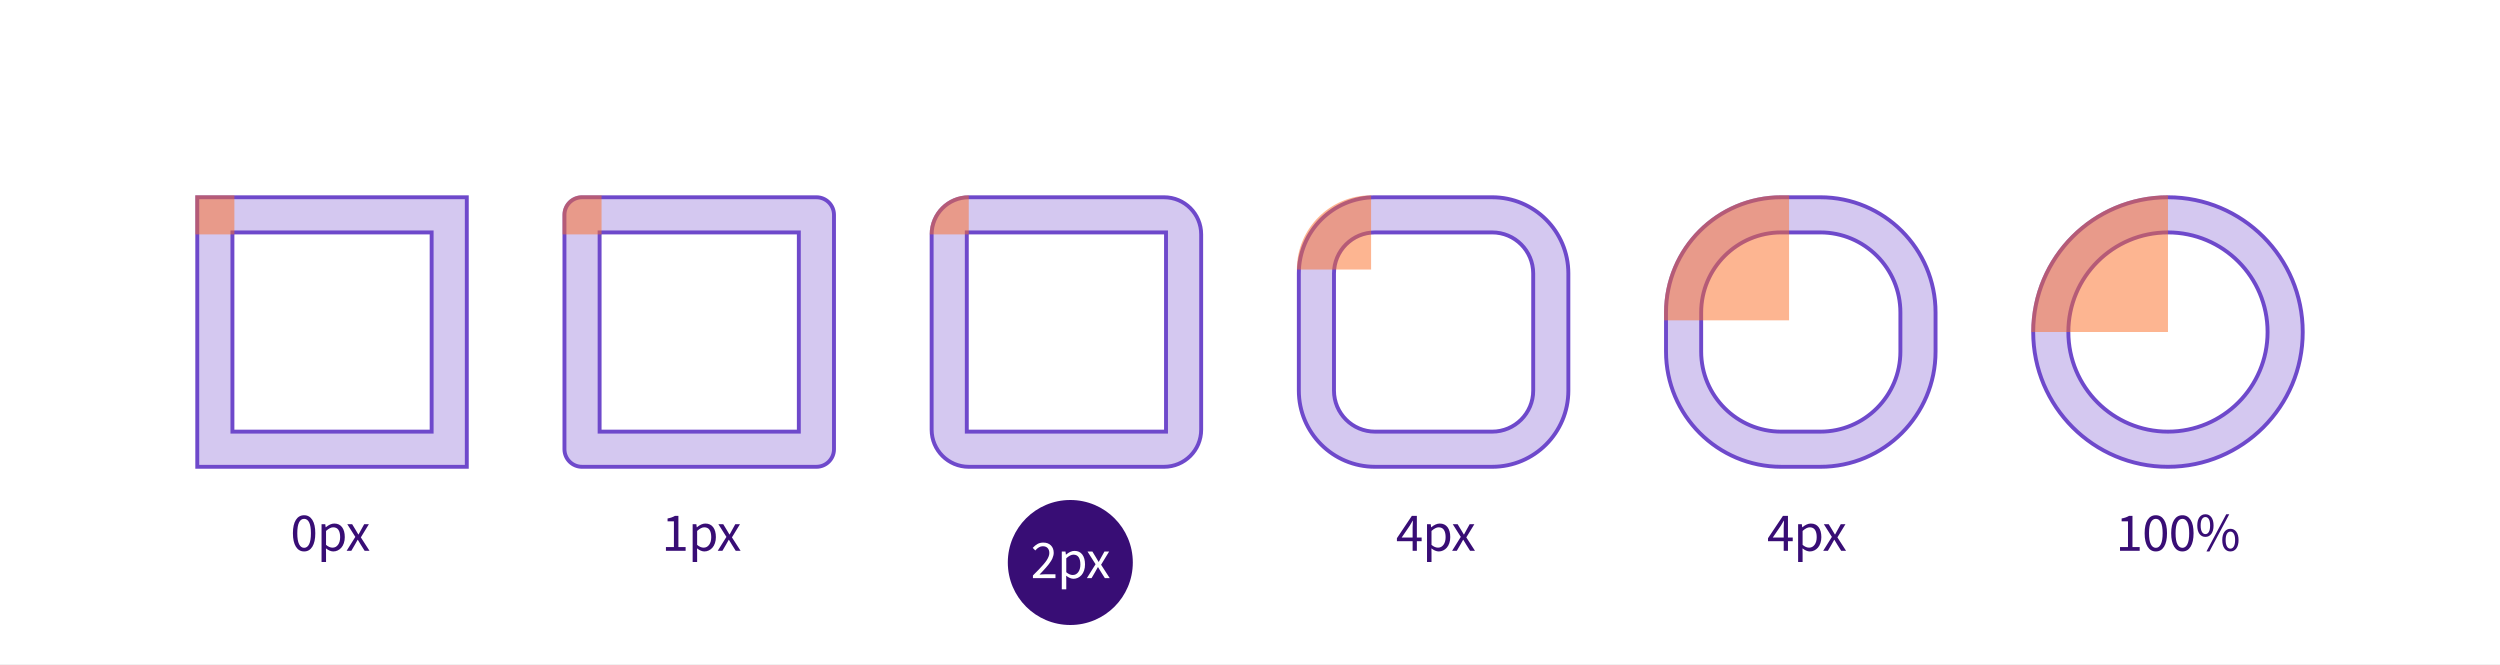
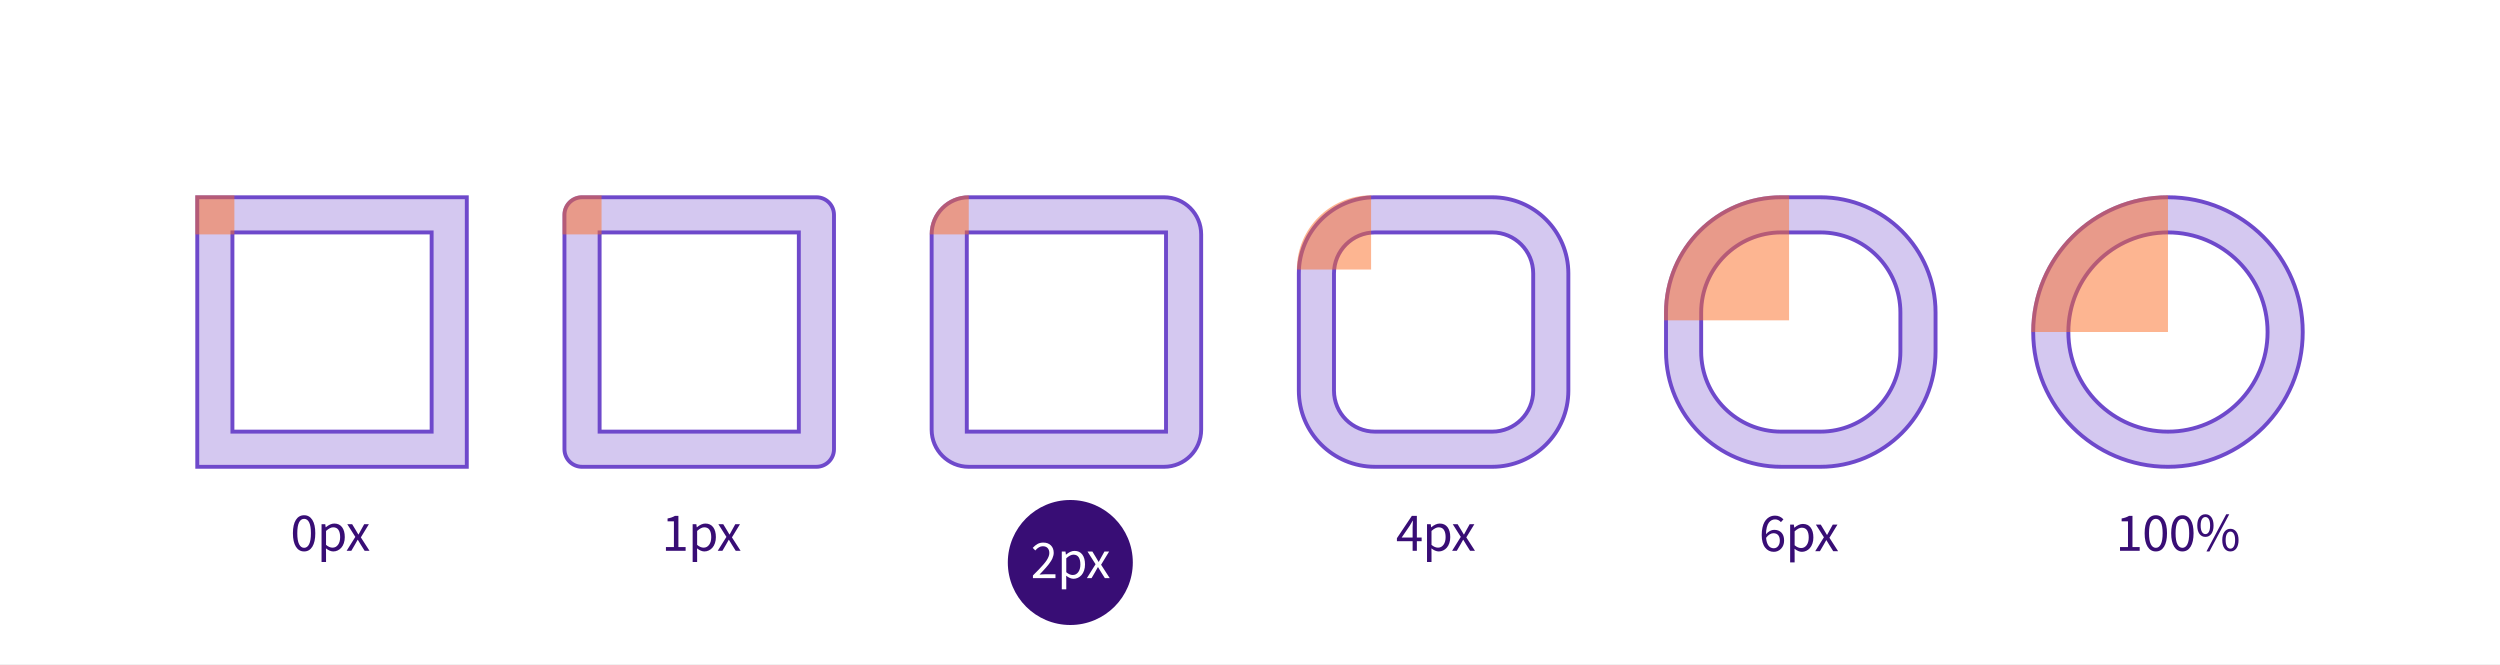
<svg xmlns="http://www.w3.org/2000/svg" width="640" height="170">
  <g fill="none" fill-rule="evenodd">
    <path fill="#FFF" d="M0 0h640v170H0z" />
-     <path d="M74.986 136.509c0-1.481.252-2.62.756-3.415.503-.795 1.209-1.193 2.115-1.193.898 0 1.599.398 2.103 1.193.503.795.755 1.934.755 3.415 0 1.485-.252 2.634-.755 3.445-.504.811-1.205 1.217-2.103 1.217-.902 0-1.606-.406-2.112-1.217s-.759-1.96-.759-3.445zm1.58-2.79c-.306.598-.459 1.527-.459 2.79 0 1.262.155 2.2.465 2.813.31.613.739.92 1.285.92.543 0 .968-.307 1.275-.92.308-.613.462-1.55.462-2.813 0-1.258-.153-2.187-.458-2.786-.306-.6-.732-.899-1.279-.899-.551 0-.982.299-1.292.896zm5.752 10.152v-9.673h.95l.102.78h.041c.752-.634 1.475-.95 2.167-.95.862 0 1.525.31 1.99.929.465.62.697 1.467.697 2.543 0 .56-.08 1.076-.24 1.545-.159.47-.374.857-.645 1.162a2.937 2.937 0 0 1-.937.711 2.562 2.562 0 0 1-1.117.253c-.588 0-1.217-.262-1.887-.786l.027 1.19v2.296h-1.148zm1.148-4.382c.56.474 1.117.711 1.668.711.57 0 1.036-.244 1.398-.731.362-.488.544-1.144.544-1.969 0-.788-.145-1.404-.435-1.846-.289-.442-.741-.663-1.356-.663-.525 0-1.13.31-1.819.93v3.568zM88.74 141l2.222-3.555-2.058-3.247h1.25l.91 1.497c.397.675.62 1.053.67 1.135h.055c.296-.56.501-.939.615-1.135l.827-1.497h1.203l-2.057 3.37L94.59 141h-1.25l-.992-1.58a46.356 46.356 0 0 0-.738-1.223h-.062c-.123.196-.35.604-.683 1.224L89.943 141H88.74zM170.479 141v-.95h2.044v-6.583h-1.627v-.738c.724-.124 1.355-.345 1.893-.664h.882v7.985h1.846v.95h-5.038zm6.839 2.871v-9.673h.95l.102.78h.041c.752-.634 1.475-.95 2.167-.95.862 0 1.525.31 1.99.929.465.62.697 1.467.697 2.543 0 .56-.08 1.076-.24 1.545-.159.47-.374.857-.645 1.162a2.937 2.937 0 0 1-.937.711 2.562 2.562 0 0 1-1.117.253c-.588 0-1.217-.262-1.887-.786l.027 1.19v2.296h-1.148zm1.148-4.382c.56.474 1.117.711 1.668.711.57 0 1.036-.244 1.398-.731.362-.488.544-1.144.544-1.969 0-.788-.145-1.404-.435-1.846-.289-.442-.741-.663-1.356-.663-.525 0-1.13.31-1.819.93v3.568zM183.74 141l2.222-3.555-2.058-3.247h1.25l.91 1.497c.397.675.62 1.053.67 1.135h.055c.296-.56.501-.939.615-1.135l.827-1.497h1.203l-2.057 3.37L189.59 141h-1.25l-.992-1.58a46.356 46.356 0 0 0-.738-1.223h-.062c-.123.196-.35.604-.683 1.224l-.923 1.579h-1.203zM357.61 138.54v-.76l3.822-5.715h1.285v5.544h1.223v.93h-1.223V141h-1.087v-2.46h-4.02zm1.217-.93h2.803v-2.585c0-.35.023-.925.068-1.722h-.054c-.041.077-.285.496-.732 1.258l-2.085 3.048zm6.49 6.261v-9.673h.95l.103.78h.041c.752-.634 1.475-.95 2.167-.95.862 0 1.525.31 1.99.929.465.62.697 1.467.697 2.543 0 .56-.08 1.076-.24 1.545-.159.47-.374.857-.645 1.162a2.937 2.937 0 0 1-.937.711 2.562 2.562 0 0 1-1.117.253c-.588 0-1.217-.262-1.887-.786l.027 1.19v2.296h-1.148zm1.15-4.382c.56.474 1.116.711 1.667.711.57 0 1.036-.244 1.398-.731.362-.488.544-1.144.544-1.969 0-.788-.145-1.404-.435-1.846-.289-.442-.741-.663-1.356-.663-.525 0-1.13.31-1.819.93v3.568zM371.74 141l2.222-3.555-2.058-3.247h1.25l.91 1.497c.397.675.62 1.053.67 1.135h.055c.296-.56.501-.939.615-1.135l.827-1.497h1.203l-2.057 3.37L377.59 141h-1.25l-.992-1.58a46.356 46.356 0 0 0-.738-1.223h-.062c-.123.196-.35.604-.683 1.224l-.923 1.579h-1.203zM452.61 138.54v-.76l3.822-5.715h1.285v5.544h1.223v.93h-1.223V141h-1.087v-2.46h-4.02zm1.217-.93h2.803v-2.585c0-.35.023-.925.068-1.722h-.054c-.041.077-.285.496-.732 1.258l-2.085 3.048zm6.49 6.261v-9.673h.95l.103.78h.041c.752-.634 1.475-.95 2.167-.95.862 0 1.525.31 1.99.929.465.62.697 1.467.697 2.543 0 .56-.08 1.076-.24 1.545-.159.47-.374.857-.645 1.162a2.937 2.937 0 0 1-.937.711 2.562 2.562 0 0 1-1.117.253c-.588 0-1.217-.262-1.887-.786l.027 1.19v2.296h-1.148zm1.15-4.382c.56.474 1.116.711 1.667.711.57 0 1.036-.244 1.398-.731.362-.488.544-1.144.544-1.969 0-.788-.145-1.404-.435-1.846-.289-.442-.741-.663-1.356-.663-.525 0-1.13.31-1.819.93v3.568zM466.74 141l2.222-3.555-2.058-3.247h1.25l.91 1.497c.397.675.62 1.053.67 1.135h.055c.296-.56.501-.939.615-1.135l.827-1.497h1.203l-2.057 3.37L472.59 141h-1.25l-.992-1.58a46.356 46.356 0 0 0-.738-1.223h-.062c-.123.196-.35.604-.683 1.224l-.923 1.579h-1.203zM542.721 141v-.95h2.044v-6.583h-1.627v-.738c.725-.124 1.356-.345 1.894-.664h.881v7.985h1.846v.95h-5.038zm6.306-4.491c0-1.481.252-2.62.755-3.415.504-.795 1.21-1.193 2.116-1.193.898 0 1.599.398 2.102 1.193.504.795.756 1.934.756 3.415 0 1.485-.252 2.634-.756 3.445-.503.811-1.204 1.217-2.102 1.217-.902 0-1.606-.406-2.112-1.217s-.759-1.96-.759-3.445zm1.58-2.79c-.306.598-.459 1.527-.459 2.79 0 1.262.155 2.2.465 2.813.31.613.738.92 1.285.92.542 0 .967-.307 1.275-.92.308-.613.461-1.55.461-2.813 0-1.258-.152-2.187-.458-2.786-.305-.6-.731-.899-1.278-.899-.551 0-.982.299-1.292.896zm5.218 2.79c0-1.481.252-2.62.756-3.415.503-.795 1.208-1.193 2.115-1.193.898 0 1.599.398 2.102 1.193.504.795.756 1.934.756 3.415 0 1.485-.252 2.634-.756 3.445-.503.811-1.204 1.217-2.102 1.217-.902 0-1.606-.406-2.112-1.217s-.759-1.96-.759-3.445zm1.58-2.79c-.306.598-.459 1.527-.459 2.79 0 1.262.155 2.2.465 2.813.31.613.738.92 1.285.92.543 0 .968-.307 1.275-.92.308-.613.462-1.55.462-2.813 0-1.258-.153-2.187-.458-2.786-.306-.6-.732-.899-1.279-.899-.551 0-.982.299-1.292.896zm5.656 2.954c-.374-.515-.56-1.228-.56-2.14 0-.911.187-1.62.563-2.126.376-.506.883-.759 1.521-.759.634 0 1.14.255 1.518.763.378.508.567 1.215.567 2.122 0 .912-.189 1.625-.567 2.14-.378.515-.884.772-1.518.772-.638 0-1.146-.257-1.524-.772zm.307-2.14c0 .711.11 1.255.329 1.63.218.377.515.565.888.565.365 0 .657-.188.875-.564.219-.376.328-.92.328-1.63 0-.712-.108-1.252-.324-1.62-.217-.37-.51-.555-.879-.555-.373 0-.67.184-.888.55-.22.368-.329.909-.329 1.624zm1.484 6.638l5.065-9.523h.773l-5.073 9.523h-.765zm4.047-2.912c0-.907.188-1.615.564-2.123.376-.508.883-.762 1.52-.762.634 0 1.14.255 1.518.766.379.51.568 1.216.568 2.119 0 .916-.19 1.63-.568 2.143-.378.513-.884.769-1.517.769-.638 0-1.145-.256-1.521-.77-.376-.512-.564-1.226-.564-2.142zm1.196-1.613c-.219.369-.328.906-.328 1.613 0 .706.11 1.248.331 1.627.221.378.517.567.886.567.364 0 .656-.188.875-.564.218-.376.328-.92.328-1.63 0-.707-.108-1.245-.325-1.617-.216-.371-.51-.557-.878-.557-.37 0-.666.187-.889.56z" fill="#380D75" fill-rule="nonzero" />
+     <path d="M74.986 136.509c0-1.481.252-2.62.756-3.415.503-.795 1.209-1.193 2.115-1.193.898 0 1.599.398 2.103 1.193.503.795.755 1.934.755 3.415 0 1.485-.252 2.634-.755 3.445-.504.811-1.205 1.217-2.103 1.217-.902 0-1.606-.406-2.112-1.217s-.759-1.96-.759-3.445zm1.58-2.79c-.306.598-.459 1.527-.459 2.79 0 1.262.155 2.2.465 2.813.31.613.739.92 1.285.92.543 0 .968-.307 1.275-.92.308-.613.462-1.55.462-2.813 0-1.258-.153-2.187-.458-2.786-.306-.6-.732-.899-1.279-.899-.551 0-.982.299-1.292.896zm5.752 10.152v-9.673h.95l.102.78h.041c.752-.634 1.475-.95 2.167-.95.862 0 1.525.31 1.99.929.465.62.697 1.467.697 2.543 0 .56-.08 1.076-.24 1.545-.159.47-.374.857-.645 1.162a2.937 2.937 0 0 1-.937.711 2.562 2.562 0 0 1-1.117.253c-.588 0-1.217-.262-1.887-.786l.027 1.19v2.296h-1.148zm1.148-4.382c.56.474 1.117.711 1.668.711.57 0 1.036-.244 1.398-.731.362-.488.544-1.144.544-1.969 0-.788-.145-1.404-.435-1.846-.289-.442-.741-.663-1.356-.663-.525 0-1.13.31-1.819.93v3.568zM88.74 141l2.222-3.555-2.058-3.247h1.25l.91 1.497c.397.675.62 1.053.67 1.135h.055c.296-.56.501-.939.615-1.135l.827-1.497h1.203l-2.057 3.37L94.59 141h-1.25l-.992-1.58a46.356 46.356 0 0 0-.738-1.223h-.062c-.123.196-.35.604-.683 1.224L89.943 141H88.74zM170.479 141v-.95h2.044v-6.583h-1.627v-.738c.724-.124 1.355-.345 1.893-.664h.882v7.985h1.846v.95h-5.038zm6.839 2.871v-9.673h.95l.102.78h.041c.752-.634 1.475-.95 2.167-.95.862 0 1.525.31 1.99.929.465.62.697 1.467.697 2.543 0 .56-.08 1.076-.24 1.545-.159.47-.374.857-.645 1.162a2.937 2.937 0 0 1-.937.711 2.562 2.562 0 0 1-1.117.253c-.588 0-1.217-.262-1.887-.786l.027 1.19v2.296h-1.148zm1.148-4.382c.56.474 1.117.711 1.668.711.57 0 1.036-.244 1.398-.731.362-.488.544-1.144.544-1.969 0-.788-.145-1.404-.435-1.846-.289-.442-.741-.663-1.356-.663-.525 0-1.13.31-1.819.93v3.568zM183.74 141l2.222-3.555-2.058-3.247h1.25l.91 1.497c.397.675.62 1.053.67 1.135h.055c.296-.56.501-.939.615-1.135l.827-1.497h1.203l-2.057 3.37L189.59 141h-1.25l-.992-1.58a46.356 46.356 0 0 0-.738-1.223h-.062c-.123.196-.35.604-.683 1.224l-.923 1.579h-1.203zM357.61 138.54v-.76l3.822-5.715h1.285v5.544h1.223v.93h-1.223V141h-1.087v-2.46h-4.02zm1.217-.93h2.803v-2.585c0-.35.023-.925.068-1.722h-.054c-.041.077-.285.496-.732 1.258l-2.085 3.048zm6.49 6.261v-9.673h.95l.103.78h.041c.752-.634 1.475-.95 2.167-.95.862 0 1.525.31 1.99.929.465.62.697 1.467.697 2.543 0 .56-.08 1.076-.24 1.545-.159.47-.374.857-.645 1.162a2.937 2.937 0 0 1-.937.711 2.562 2.562 0 0 1-1.117.253c-.588 0-1.217-.262-1.887-.786l.027 1.19v2.296h-1.148zm1.15-4.382c.56.474 1.116.711 1.667.711.57 0 1.036-.244 1.398-.731.362-.488.544-1.144.544-1.969 0-.788-.145-1.404-.435-1.846-.289-.442-.741-.663-1.356-.663-.525 0-1.13.31-1.819.93v3.568zM371.74 141l2.222-3.555-2.058-3.247h1.25l.91 1.497c.397.675.62 1.053.67 1.135h.055c.296-.56.501-.939.615-1.135l.827-1.497h1.203l-2.057 3.37L377.59 141h-1.25l-.992-1.58a46.356 46.356 0 0 0-.738-1.223h-.062c-.123.196-.35.604-.683 1.224l-.923 1.579h-1.203zM542.721 141v-.95h2.044v-6.583h-1.627v-.738c.725-.124 1.356-.345 1.894-.664h.881v7.985h1.846v.95h-5.038zm6.306-4.491c0-1.481.252-2.62.755-3.415.504-.795 1.21-1.193 2.116-1.193.898 0 1.599.398 2.102 1.193.504.795.756 1.934.756 3.415 0 1.485-.252 2.634-.756 3.445-.503.811-1.204 1.217-2.102 1.217-.902 0-1.606-.406-2.112-1.217s-.759-1.96-.759-3.445zm1.58-2.79c-.306.598-.459 1.527-.459 2.79 0 1.262.155 2.2.465 2.813.31.613.738.92 1.285.92.542 0 .967-.307 1.275-.92.308-.613.461-1.55.461-2.813 0-1.258-.152-2.187-.458-2.786-.305-.6-.731-.899-1.278-.899-.551 0-.982.299-1.292.896zm5.218 2.79c0-1.481.252-2.62.756-3.415.503-.795 1.208-1.193 2.115-1.193.898 0 1.599.398 2.102 1.193.504.795.756 1.934.756 3.415 0 1.485-.252 2.634-.756 3.445-.503.811-1.204 1.217-2.102 1.217-.902 0-1.606-.406-2.112-1.217s-.759-1.96-.759-3.445zm1.58-2.79c-.306.598-.459 1.527-.459 2.79 0 1.262.155 2.2.465 2.813.31.613.738.92 1.285.92.543 0 .968-.307 1.275-.92.308-.613.462-1.55.462-2.813 0-1.258-.153-2.187-.458-2.786-.306-.6-.732-.899-1.279-.899-.551 0-.982.299-1.292.896zm5.656 2.954c-.374-.515-.56-1.228-.56-2.14 0-.911.187-1.62.563-2.126.376-.506.883-.759 1.521-.759.634 0 1.14.255 1.518.763.378.508.567 1.215.567 2.122 0 .912-.189 1.625-.567 2.14-.378.515-.884.772-1.518.772-.638 0-1.146-.257-1.524-.772zm.307-2.14c0 .711.11 1.255.329 1.63.218.377.515.565.888.565.365 0 .657-.188.875-.564.219-.376.328-.92.328-1.63 0-.712-.108-1.252-.324-1.62-.217-.37-.51-.555-.879-.555-.373 0-.67.184-.888.55-.22.368-.329.909-.329 1.624zm1.484 6.638l5.065-9.523h.773l-5.073 9.523h-.765zm4.047-2.912c0-.907.188-1.615.564-2.123.376-.508.883-.762 1.52-.762.634 0 1.14.255 1.518.766.379.51.568 1.216.568 2.119 0 .916-.19 1.63-.568 2.143-.378.513-.884.769-1.517.769-.638 0-1.145-.256-1.521-.77-.376-.512-.564-1.226-.564-2.142zm1.196-1.613c-.219.369-.328.906-.328 1.613 0 .706.11 1.248.331 1.627.221.378.517.567.886.567.364 0 .656-.188.875-.564.218-.376.328-.92.328-1.63 0-.707-.108-1.245-.325-1.617-.216-.371-.51-.557-.878-.557-.37 0-.666.187-.889.56z" fill="#380D75" fill-rule="nonzero" />
    <path d="M50.5 50.5v69h69v-69h-69zm9 60v-51h51v51h-51zM248 50.5a9.5 9.5 0 0 0-9.5 9.5v50a9.5 9.5 0 0 0 9.5 9.5h50a9.5 9.5 0 0 0 9.5-9.5V60a9.5 9.5 0 0 0-9.5-9.5h-50zm-.5 9h51v51h-51v-51zM149 50.5a4.5 4.5 0 0 0-4.5 4.5v60a4.5 4.5 0 0 0 4.5 4.5h60a4.5 4.5 0 0 0 4.5-4.5V55a4.5 4.5 0 0 0-4.5-4.5h-60zm4.5 9h51v51h-51v-51zM352 50.5c-10.77 0-19.5 8.73-19.5 19.5v30c0 10.77 8.73 19.5 19.5 19.5h30c10.77 0 19.5-8.73 19.5-19.5V70c0-10.77-8.73-19.5-19.5-19.5h-30zm0 9h30c5.799 0 10.5 4.701 10.5 10.5v30c0 5.799-4.701 10.5-10.5 10.5h-30c-5.799 0-10.5-4.701-10.5-10.5V70c0-5.799 4.701-10.5 10.5-10.5zM456 50.5c-16.292 0-29.5 13.208-29.5 29.5v10c0 16.292 13.208 29.5 29.5 29.5h10c16.292 0 29.5-13.208 29.5-29.5V80c0-16.292-13.208-29.5-29.5-29.5h-10zm0 9h10c11.322 0 20.5 9.178 20.5 20.5v10c0 11.322-9.178 20.5-20.5 20.5h-10c-11.322 0-20.5-9.178-20.5-20.5V80c0-11.322 9.178-20.5 20.5-20.5zM555 50.5c-19.054 0-34.5 15.446-34.5 34.5 0 19.054 15.446 34.5 34.5 34.5 19.054 0 34.5-15.446 34.5-34.5 0-19.054-15.446-34.5-34.5-34.5zm0 9c14.083 0 25.5 11.417 25.5 25.5s-11.417 25.5-25.5 25.5-25.5-11.417-25.5-25.5 11.417-25.5 25.5-25.5z" stroke="#6E49CB" fill-opacity=".3" fill="#6E49CB" />
    <path fill-opacity=".504" fill="#FC6D26" d="M50 50h10v10H50zM149 50h5v10h-10v-5a5 5 0 0 1 5-5zM248 50v10h-10c0-5.523 4.477-10 10-10zM351 50v19h-19c0-10.493 8.507-19 19-19zM456 50h2v32h-32v-2c0-16.569 13.431-30 30-30zM555 50v35h-35c0-19.33 15.67-35 35-35z" />
    <g transform="translate(258 128)">
      <circle fill="#380D75" cx="16" cy="16" r="16" />
      <path d="M6.377 12.255c.406-.442.82-.778 1.244-1.008.424-.23.91-.346 1.456-.346.82 0 1.471.24 1.952.718.48.479.721 1.117.721 1.914 0 .237-.033.48-.1.728a5.172 5.172 0 0 1-.245.715c-.098.227-.24.482-.427.762s-.366.533-.537.759c-.17.225-.401.5-.69.827-.29.326-.545.607-.766.844-.221.237-.512.545-.872.923a19.538 19.538 0 0 1 1.497-.082h2.591V20h-5.77v-.684c.616-.61 1.11-1.11 1.484-1.497.374-.387.754-.802 1.142-1.244.387-.442.682-.819.885-1.131.203-.312.368-.63.496-.95a2.46 2.46 0 0 0 .19-.906c0-.533-.143-.958-.43-1.275-.287-.317-.706-.475-1.258-.475-.651 0-1.287.36-1.907 1.08l-.656-.663zm7.44 10.616v-9.673h.95l.103.78h.041c.752-.634 1.475-.95 2.167-.95.862 0 1.525.31 1.99.929.465.62.697 1.467.697 2.543 0 .56-.08 1.076-.24 1.545-.159.47-.374.857-.645 1.162a2.937 2.937 0 0 1-.937.711 2.562 2.562 0 0 1-1.117.253c-.588 0-1.217-.262-1.887-.786l.027 1.19v2.296h-1.148zm1.15-4.382c.56.474 1.116.711 1.667.711.57 0 1.036-.244 1.398-.731.362-.488.544-1.144.544-1.969 0-.788-.145-1.404-.435-1.846-.289-.442-.741-.663-1.356-.663-.525 0-1.13.31-1.819.93v3.568zM20.24 20l2.222-3.555-2.058-3.247h1.25l.91 1.497c.397.675.62 1.053.67 1.135h.055c.296-.56.501-.939.615-1.135l.827-1.497h1.203l-2.057 3.37L26.09 20h-1.25l-.992-1.58a46.356 46.356 0 0 0-.738-1.223h-.062c-.123.196-.35.604-.683 1.224L21.443 20H20.24z" fill="#FFF" fill-rule="nonzero" />
    </g>
+     <path d="M451 136.97c0-.698.062-1.328.185-1.89.123-.563.29-1.034.502-1.412.212-.378.464-.694.755-.947.292-.253.6-.436.927-.55.325-.114.67-.171 1.035-.171.848 0 1.566.317 2.154.95l-.643.718a1.963 1.963 0 0 0-.663-.516 1.836 1.836 0 0 0-.807-.188c-.323 0-.62.067-.888.202a2.137 2.137 0 0 0-.732.628c-.219.285-.392.68-.52 1.183-.127.504-.198 1.097-.211 1.78.282-.341.61-.613.984-.816.374-.203.74-.304 1.1-.304.79 0 1.411.236 1.867.707.456.472.684 1.157.684 2.054 0 .839-.257 1.527-.77 2.065a2.494 2.494 0 0 1-1.876.807c-.911 0-1.653-.37-2.225-1.111-.572-.74-.858-1.804-.858-3.19zm1.121.71c.068.867.27 1.528.605 1.987.335.458.787.687 1.357.687.447 0 .817-.182 1.11-.544.295-.362.442-.833.442-1.412 0-.597-.14-1.061-.417-1.394-.278-.333-.688-.5-1.23-.5-.301 0-.617.098-.947.291-.33.194-.637.49-.92.886zm6.156 6.29v-9.673h.95l.102.78h.041c.752-.634 1.475-.951 2.167-.951.862 0 1.525.31 1.99.93.465.62.697 1.467.697 2.543 0 .56-.08 1.075-.24 1.545-.159.469-.374.856-.645 1.162a2.937 2.937 0 0 1-.937.71 2.562 2.562 0 0 1-1.118.254c-.587 0-1.216-.263-1.886-.787l.027 1.19v2.297h-1.148zm1.148-4.382c.56.474 1.117.71 1.668.71.57 0 1.036-.243 1.398-.73.362-.488.543-1.144.543-1.97 0-.788-.144-1.403-.434-1.845-.289-.442-.741-.663-1.357-.663-.524 0-1.13.31-1.818.93v3.568zm5.274 1.51l2.222-3.554-2.058-3.247h1.25l.91 1.497c.397.674.62 1.053.67 1.135h.055c.296-.56.501-.94.615-1.135l.827-1.497h1.203l-2.057 3.37 2.214 3.432h-1.25l-.992-1.58a46.36 46.36 0 0 0-.738-1.223h-.062c-.123.196-.35.604-.683 1.224l-.923 1.579h-1.203z" fill="#380D75" fill-rule="nonzero" />
  </g>
</svg>
